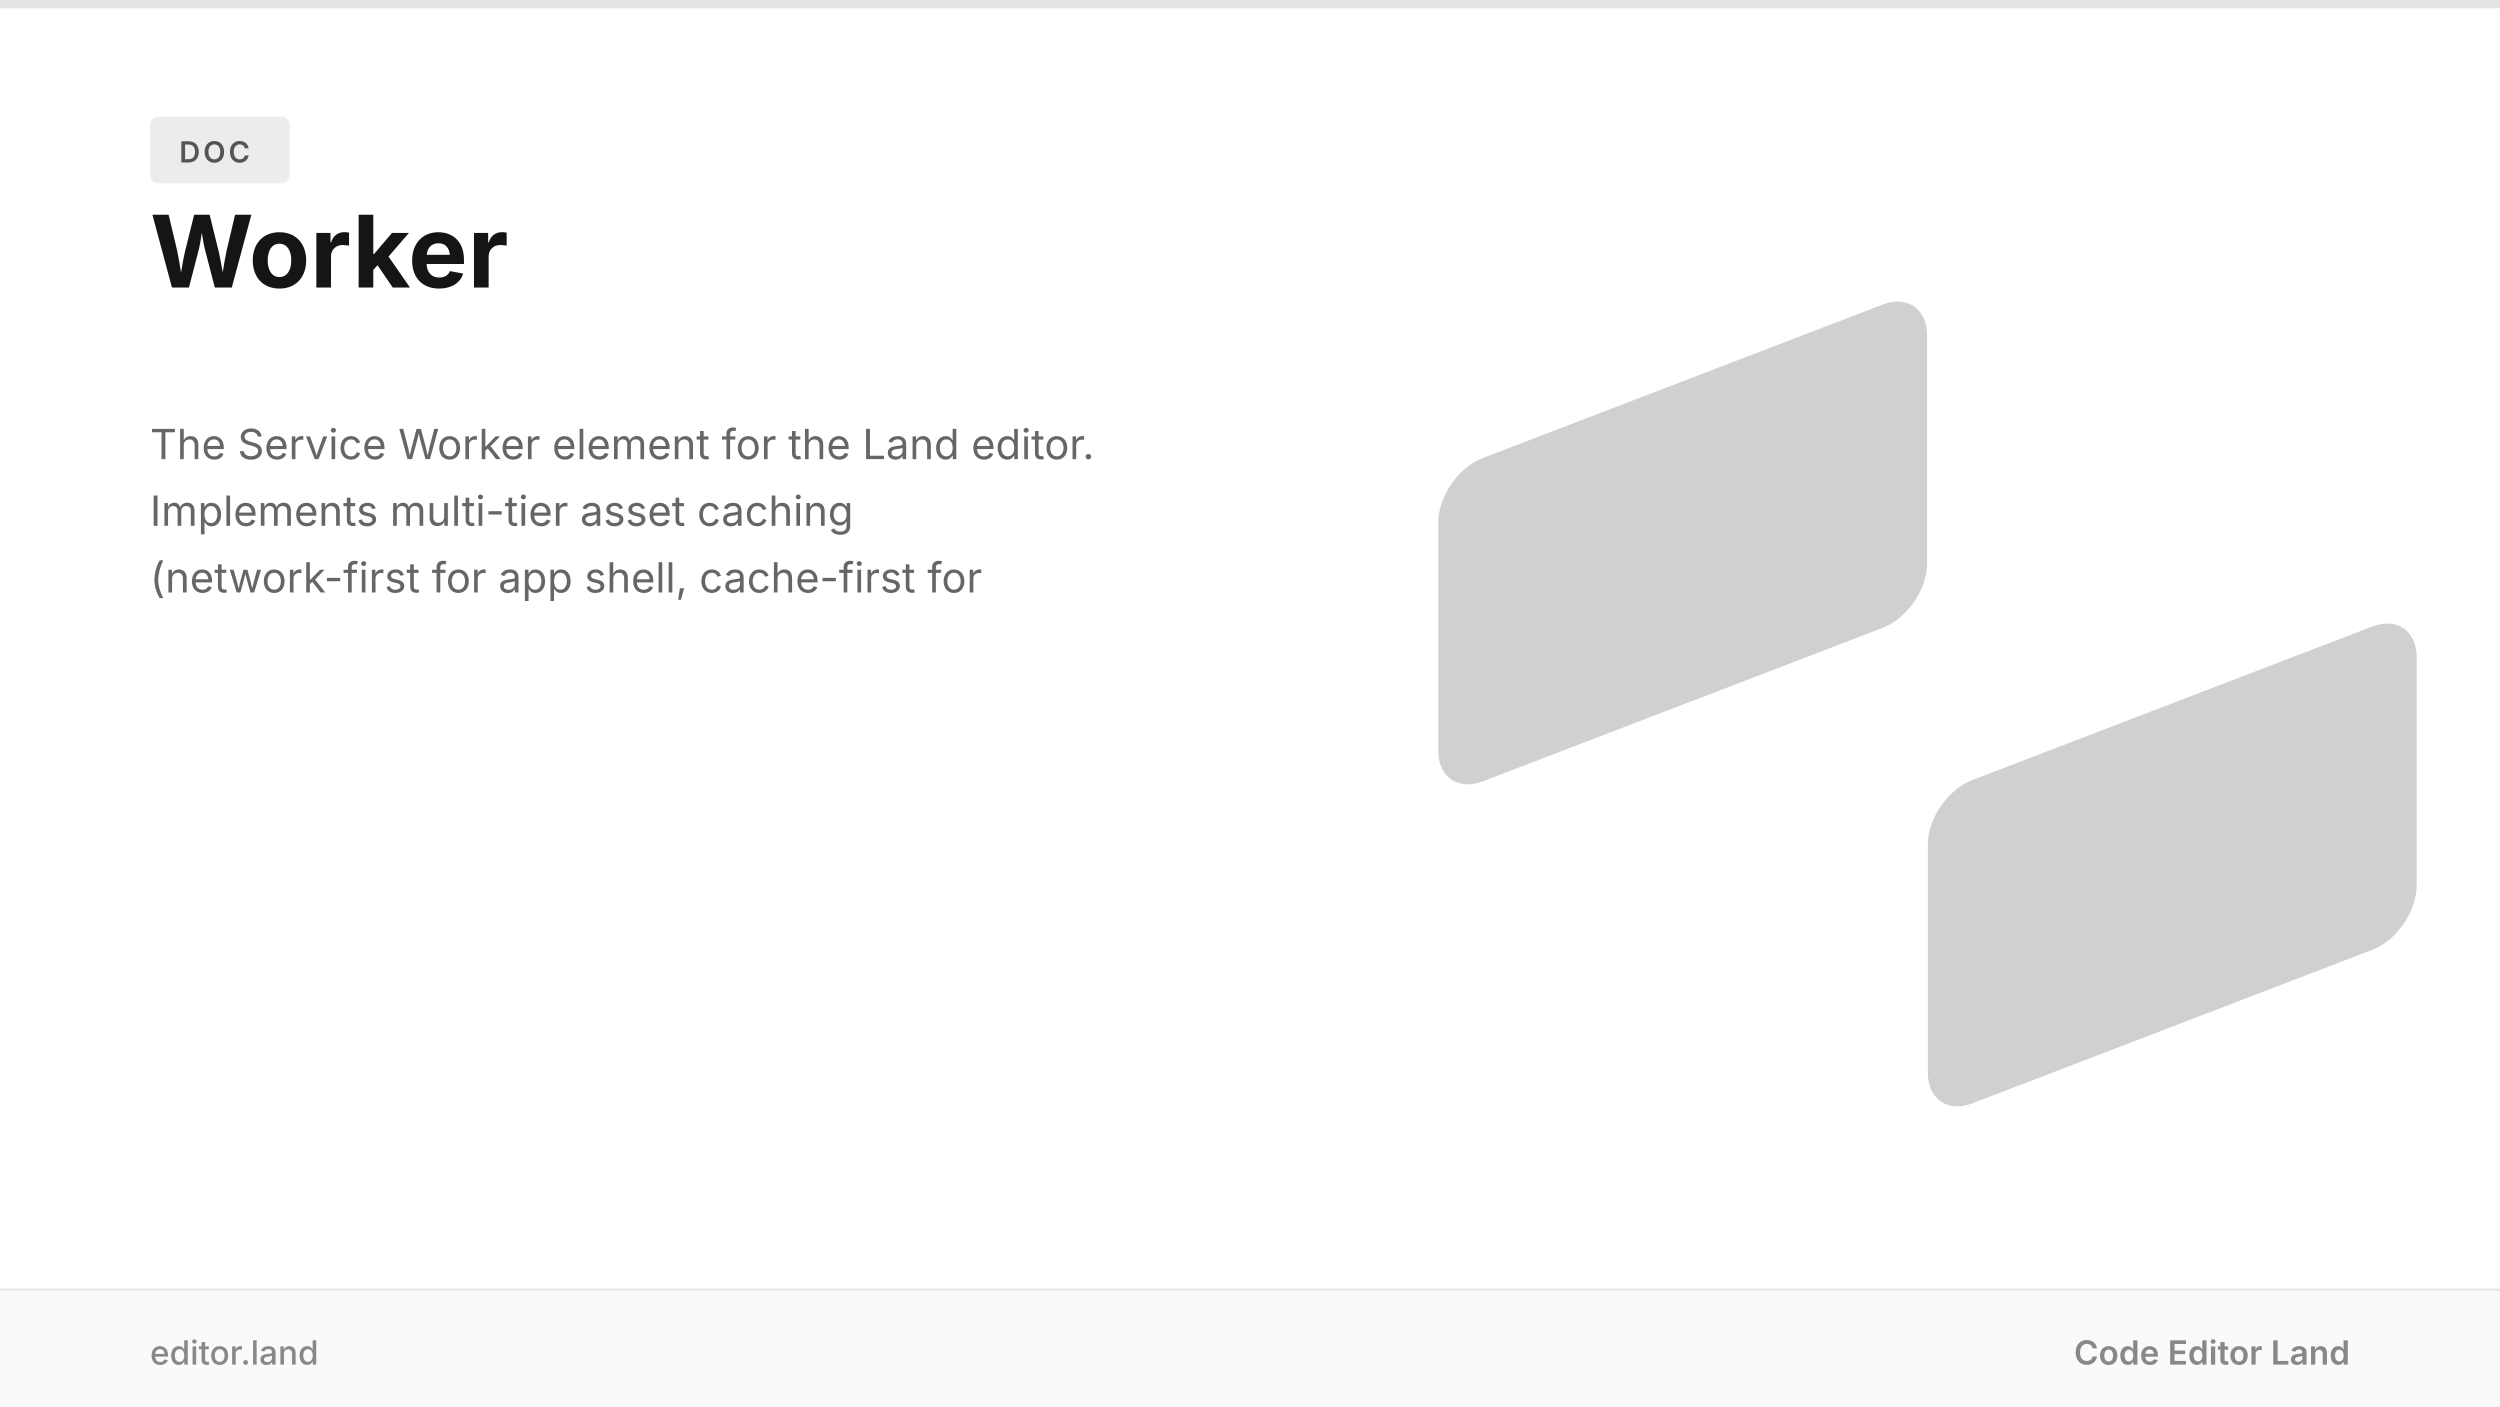
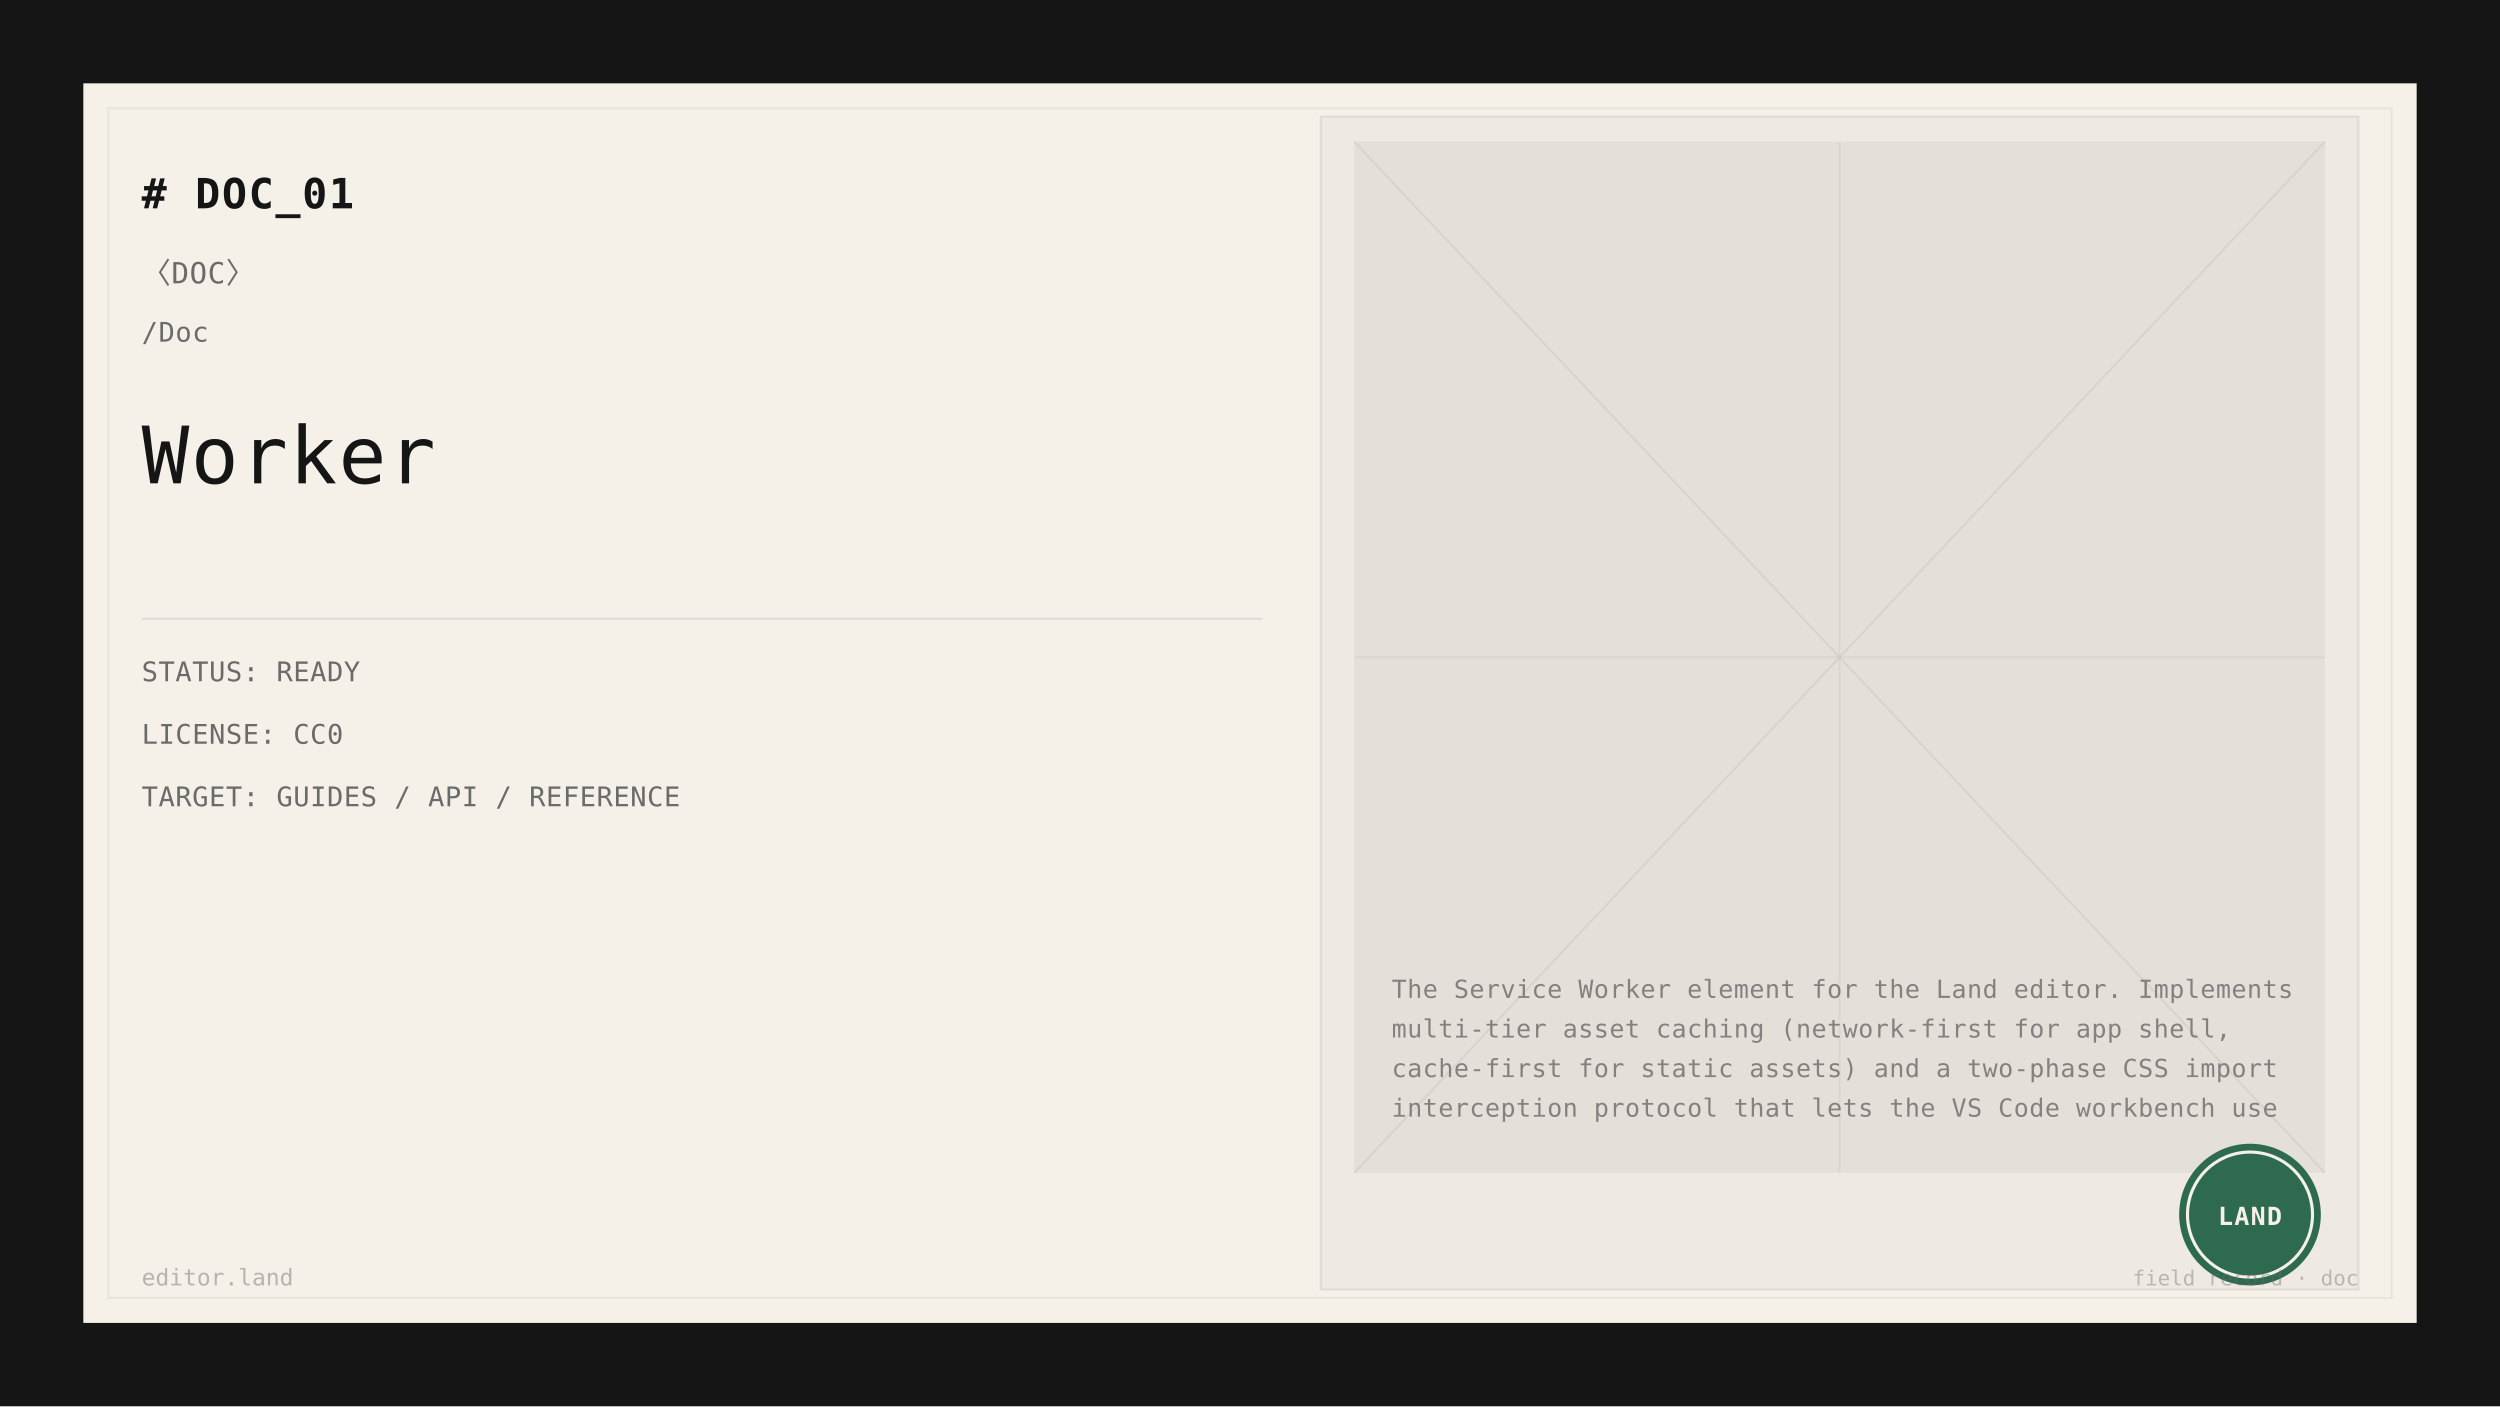
<svg xmlns="http://www.w3.org/2000/svg" width="1200" height="675" viewBox="0 0 1200 675">
-   <rect width="1200" height="675" fill="#ffffff" />
-   <rect width="1200" height="4" fill="#151515" fill-opacity="0.12" />
-   <rect width="1005.28" height="620.771" rx="91.389" transform="matrix(-0.2334 0.08959 0 0.25 925 138)" fill="#151515" fill-opacity="0.20" />
-   <rect width="1005.28" height="620.771" rx="91.389" transform="matrix(-0.2334 0.08959 0 0.25 1160 292.55)" fill="#151515" fill-opacity="0.20" />
-   <rect x="72" y="56" width="67" height="32" rx="4" fill="#151515" fill-opacity="0.08" />
-   <text x="86" y="78" font-family="system-ui, -apple-system, 'Segoe UI', sans-serif" font-size="14" font-weight="600" fill="#555555" letter-spacing="0.1em">DOC</text>
-   <text x="72" y="138" font-family="system-ui, -apple-system, 'Segoe UI', sans-serif" font-size="48" font-weight="700" fill="#151515">Worker</text>
-   <text x="72" y="220.4" font-family="system-ui, -apple-system, 'Segoe UI', sans-serif" font-size="20" font-weight="400" fill="#666666">The Service Worker element for the Land editor.</text>
-   <text x="72" y="252.4" font-family="system-ui, -apple-system, 'Segoe UI', sans-serif" font-size="20" font-weight="400" fill="#666666">Implements multi-tier asset caching</text>
-   <text x="72" y="284.4" font-family="system-ui, -apple-system, 'Segoe UI', sans-serif" font-size="20" font-weight="400" fill="#666666">(network-first for app shell, cache-first for</text>
-   <rect y="619" width="1200" height="56" fill="#fafafa" />
-   <line x1="0" y1="619" x2="1200" y2="619" stroke="#e5e5e5" stroke-width="1" />
-   <text x="72" y="655" font-family="system-ui, -apple-system, 'Segoe UI', sans-serif" font-size="16" font-weight="500" fill="#888888">editor.land</text>
-   <text x="1128" y="655" font-family="system-ui, -apple-system, 'Segoe UI', sans-serif" font-size="16" font-weight="600" fill="#888888" text-anchor="end">Code Editor Land</text>
+   <path fill="#151515" d="M0 0h1200v675H0z" />
+   <path fill="#f5f0e8" d="M40 40h1120v595H40z" />
+   <path fill="none" stroke="#151515" stroke-opacity=".06" d="M52 52h1096v571H52z" />
+   <text x="68" y="100" fill="#151515" font-family="'JetBrains Mono', 'SF Mono', 'Fira Code', monospace" font-size="20" font-weight="600" letter-spacing=".04em"># DOC_01</text>
+   <text x="68" y="136" fill="#6b6b6b" font-family="'JetBrains Mono', 'SF Mono', 'Fira Code', monospace" font-size="14" font-weight="400" letter-spacing=".02em">〈DOC〉</text>
+   <text x="68" y="164" fill="#6b6b6b" font-family="'JetBrains Mono', 'SF Mono', 'Fira Code', monospace" font-size="13" font-weight="400" letter-spacing=".02em">/Doc</text>
+   <text x="68" y="232" fill="#151515" font-family="'JetBrains Mono', 'SF Mono', 'Fira Code', monospace" font-size="38" font-weight="500" letter-spacing=".02em">Worker</text>
+   <path stroke="#151515" stroke-opacity=".1" d="M68 297h538" />
+   <text x="68" y="327" fill="#6b6b6b" font-family="'JetBrains Mono', 'SF Mono', 'Fira Code', monospace" font-size="13" font-weight="400" letter-spacing=".02em">STATUS: READY</text>
+   <text x="68" y="357" fill="#6b6b6b" font-family="'JetBrains Mono', 'SF Mono', 'Fira Code', monospace" font-size="13" font-weight="400" letter-spacing=".02em">LICENSE: CC0</text>
+   <text x="68" y="387" fill="#6b6b6b" font-family="'JetBrains Mono', 'SF Mono', 'Fira Code', monospace" font-size="13" font-weight="400" letter-spacing=".02em">TARGET: GUIDES / API / REFERENCE</text>
+   <path fill="#151515" fill-opacity=".03" d="M634 56h498v563H634z" />
+   <path fill="none" stroke="#151515" stroke-opacity=".08" d="M634 56h498v563H634z" />
+   <path fill="#151515" fill-opacity=".05" d="M650 68h466v495H650z" />
+   <path stroke="#151515" stroke-opacity=".06" d="m650 68 466 495m0-495L650 563" />
+   <path stroke="#151515" stroke-opacity=".04" d="M883 68v495M650 315.5h466" />
+   <text x="668" y="479" fill="#6b6b6b" fill-opacity=".8" font-family="'JetBrains Mono', 'SF Mono', 'Fira Code', monospace" font-size="12" font-weight="400" letter-spacing=".02em">The Service Worker element for the Land editor. Implements</text>
+   <text x="668" y="498" fill="#6b6b6b" fill-opacity=".8" font-family="'JetBrains Mono', 'SF Mono', 'Fira Code', monospace" font-size="12" font-weight="400" letter-spacing=".02em">multi-tier asset caching (network-first for app shell,</text>
+   <text x="668" y="517" fill="#6b6b6b" fill-opacity=".8" font-family="'JetBrains Mono', 'SF Mono', 'Fira Code', monospace" font-size="12" font-weight="400" letter-spacing=".02em">cache-first for static assets) and a two-phase CSS import</text>
+   <text x="668" y="536" fill="#6b6b6b" fill-opacity=".8" font-family="'JetBrains Mono', 'SF Mono', 'Fira Code', monospace" font-size="12" font-weight="400" letter-spacing=".02em">interception protocol that lets the VS Code workbench use</text>
+   <circle cx="1080" cy="583" r="34" fill="#2d6a4f" />
+   <circle cx="1080" cy="583" r="30" fill="none" stroke="#f5f0e8" stroke-width="1.5" />
+   <text x="1080" y="588" fill="#f5f0e8" font-family="'JetBrains Mono', 'SF Mono', 'Fira Code', monospace" font-size="12" font-weight="600" letter-spacing=".05em" text-anchor="middle">LAND</text>
+   <text x="68" y="617" fill="#6b6b6b" fill-opacity=".45" font-family="'JetBrains Mono', 'SF Mono', 'Fira Code', monospace" font-size="11" font-weight="400">editor.land</text>
+   <text x="1132" y="617" fill="#6b6b6b" fill-opacity=".4" font-family="'JetBrains Mono', 'SF Mono', 'Fira Code', monospace" font-size="10" font-weight="400" text-anchor="end">field record · doc</text>
</svg>
